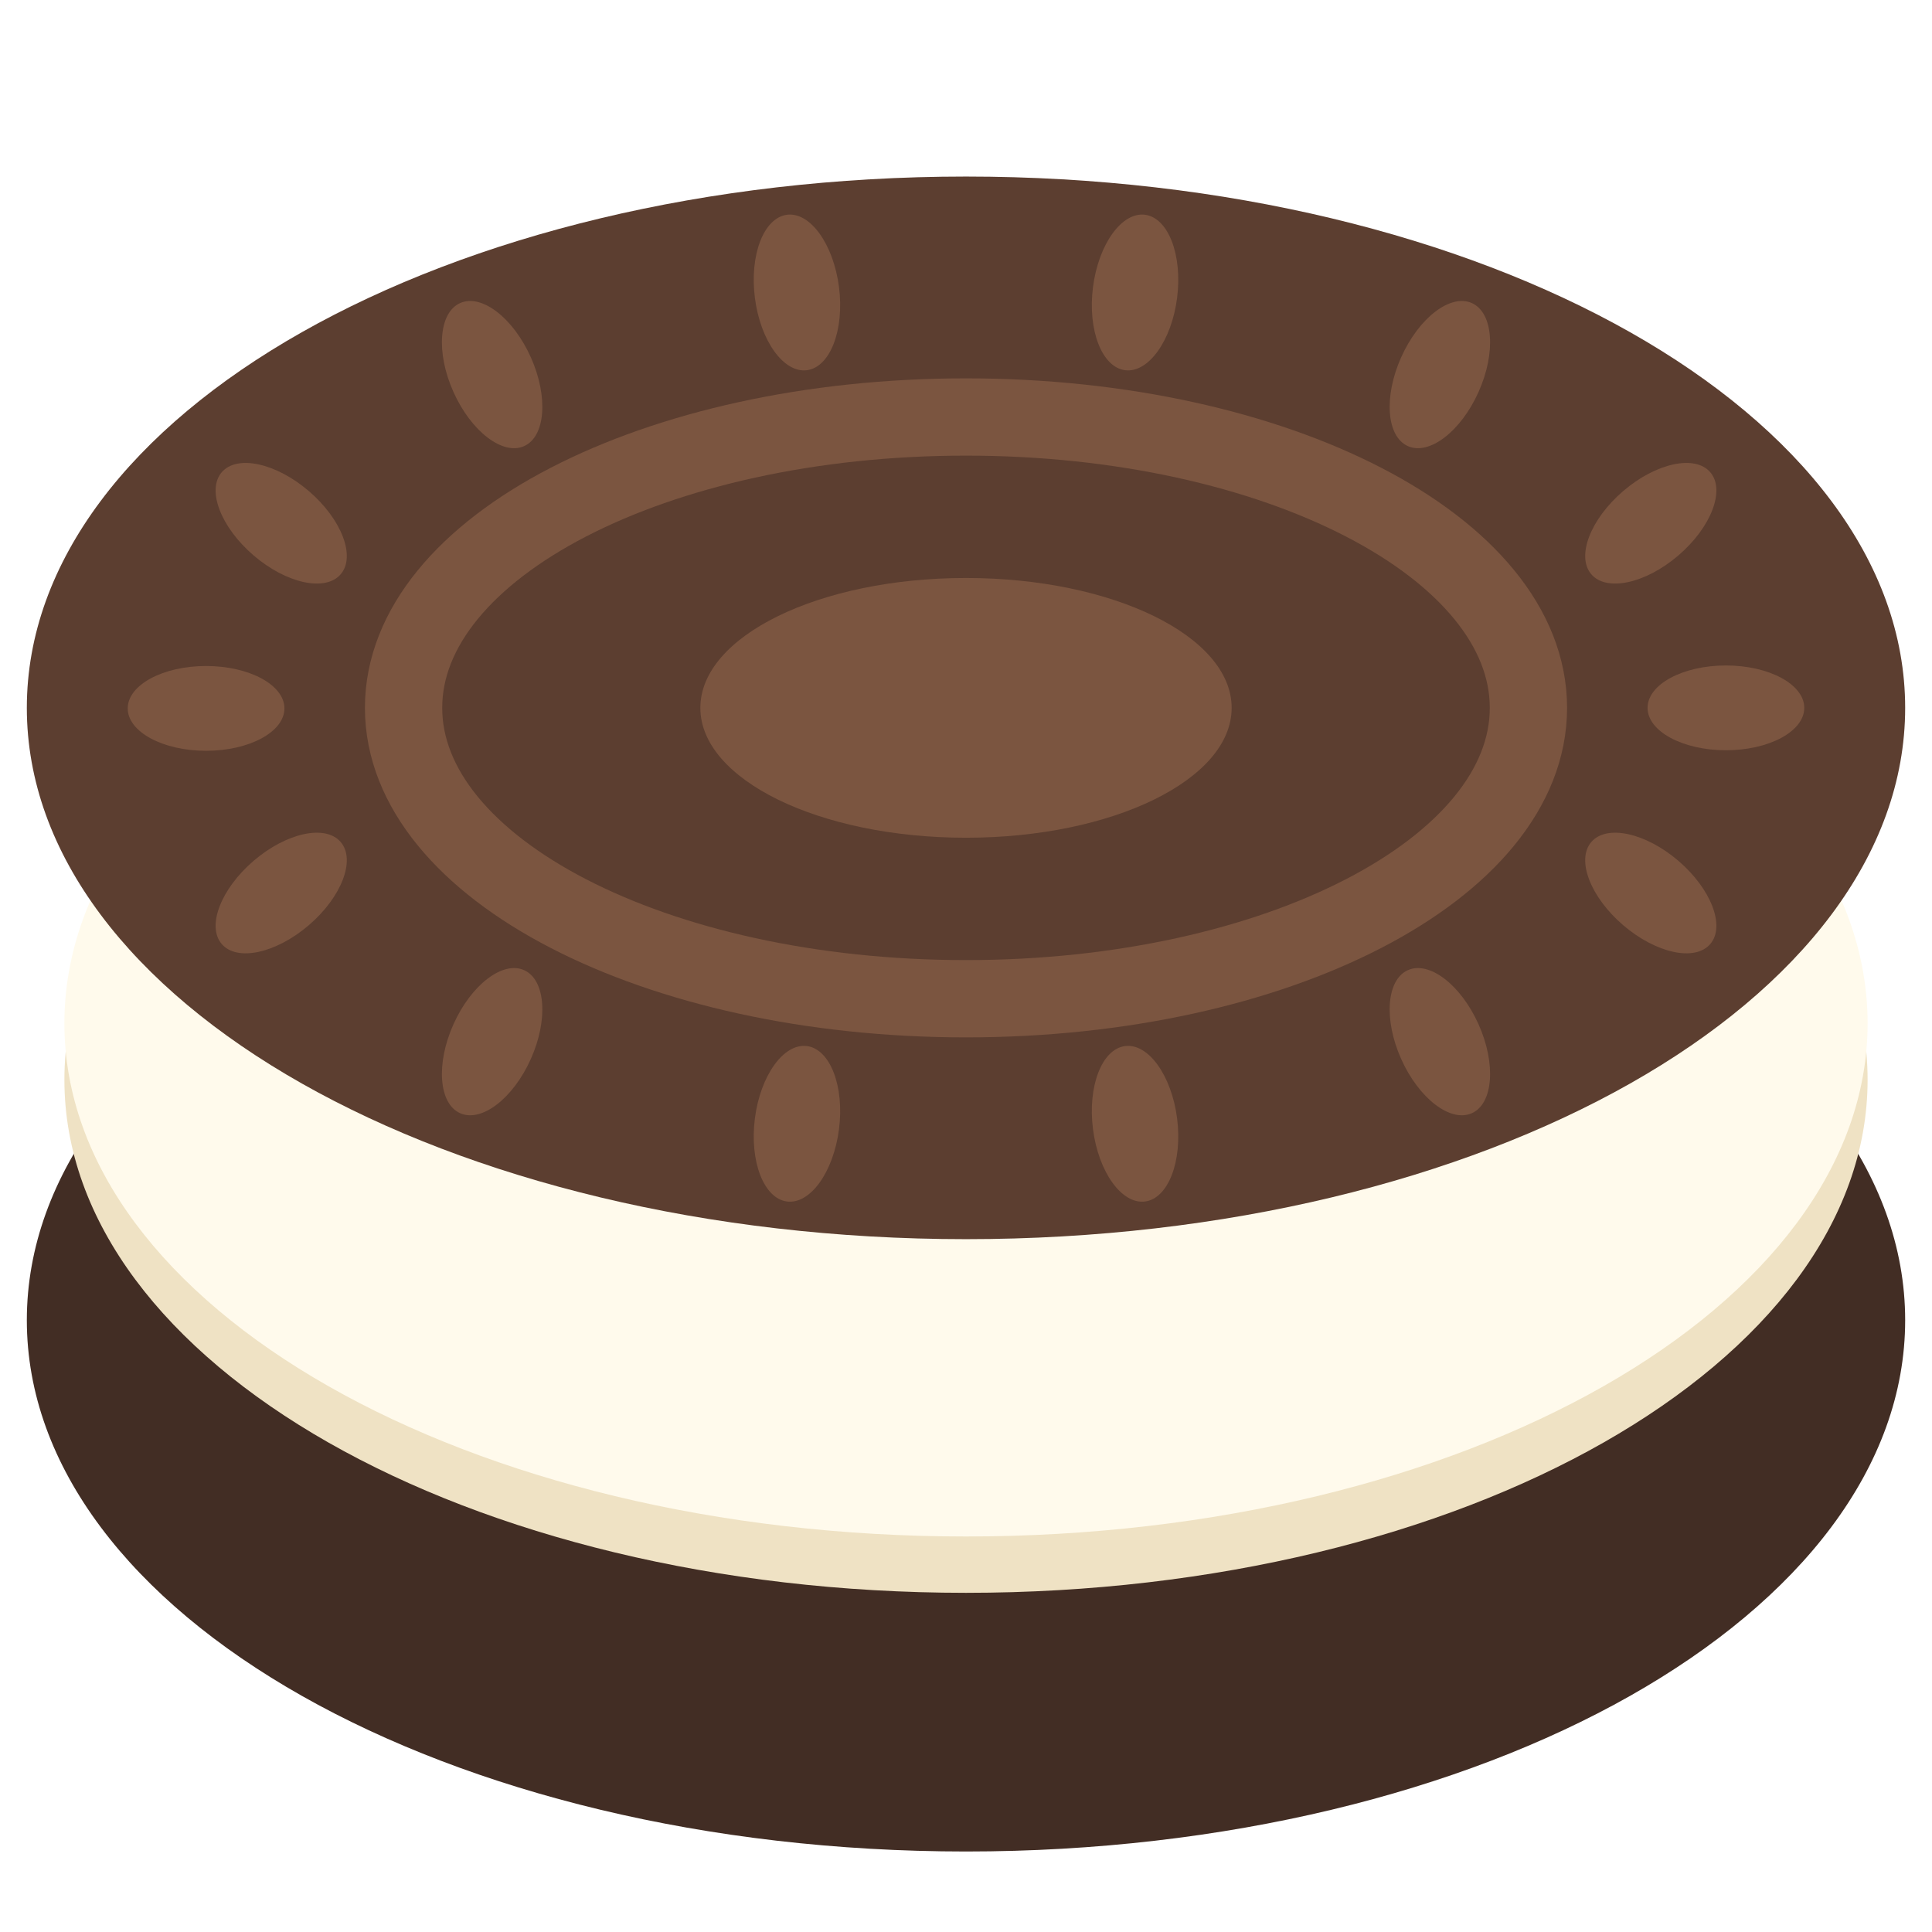
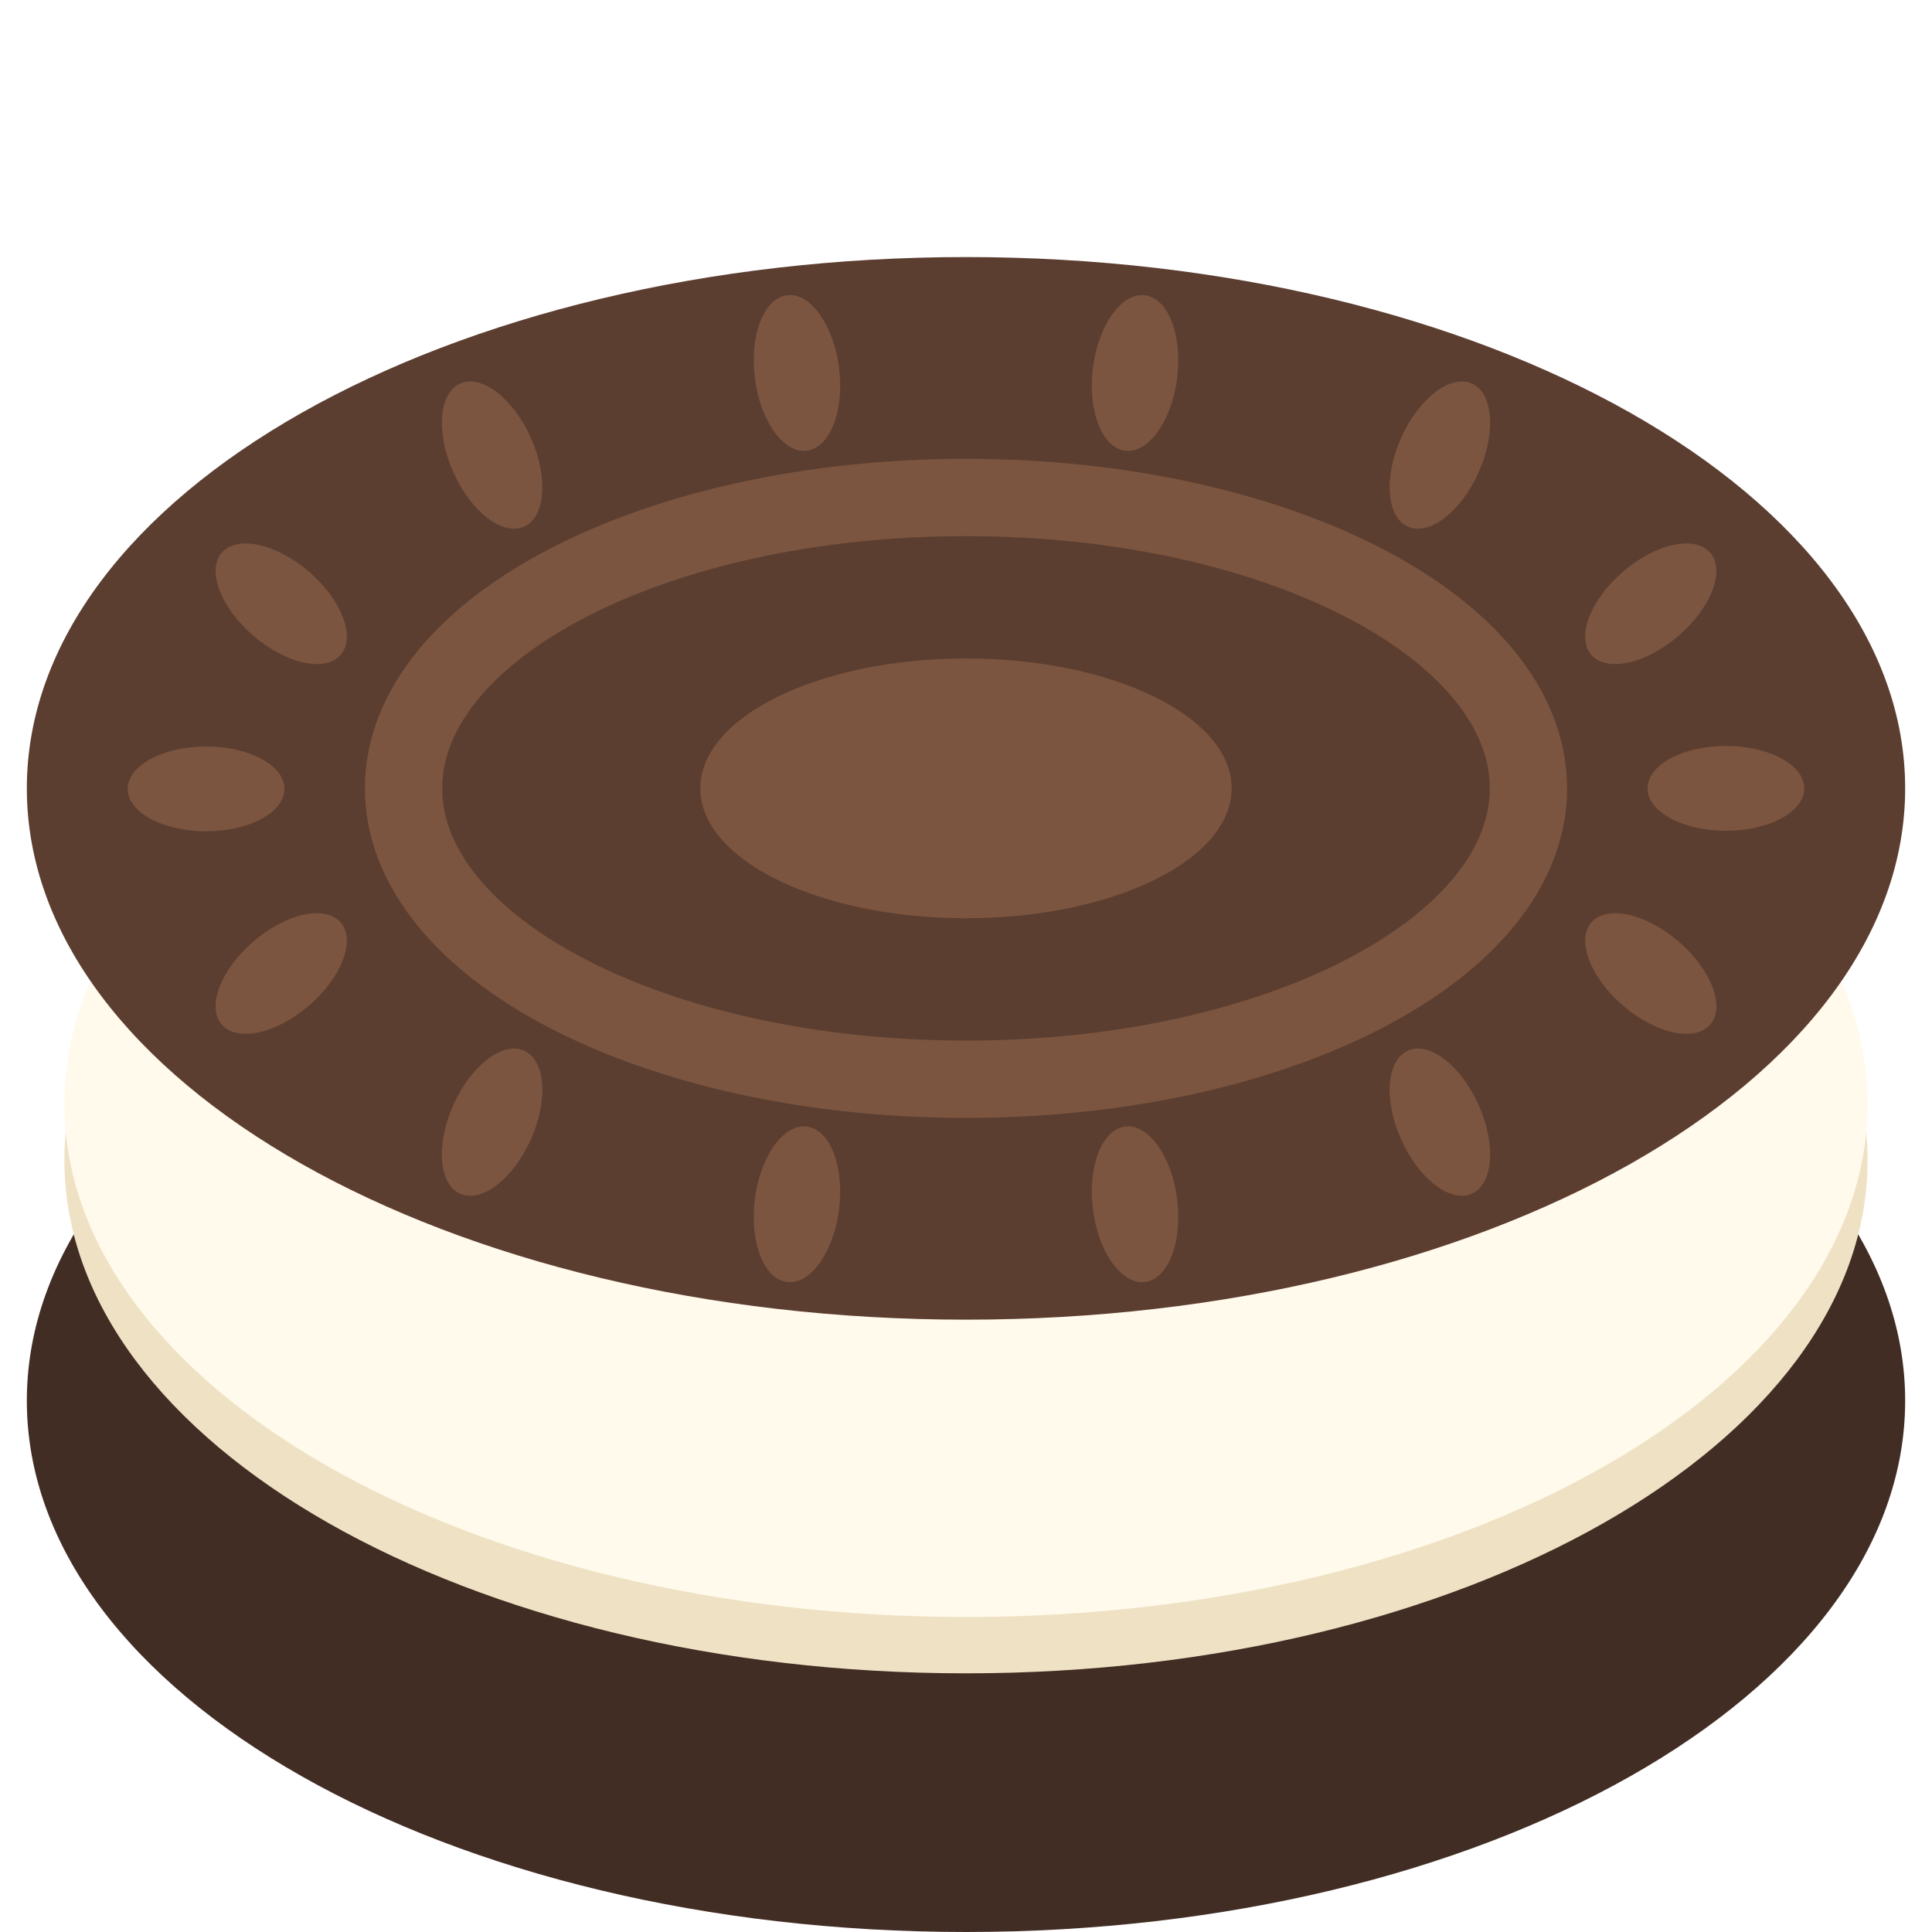
<svg xmlns="http://www.w3.org/2000/svg" viewBox="0 0 36 36">
-   <ellipse cx="18" cy="24.60" rx="17.50" ry="9.90" fill="#422D24" />
-   <ellipse cx="18" cy="20.12" rx="16.80" ry="9.56" fill="#EFE2C4" />
-   <ellipse cx="18" cy="19.07" rx="16.80" ry="9.56" fill="#FFFAEC" />
-   <ellipse cx="18" cy="13.19" rx="17.50" ry="9.90" fill="#5C3E30" />
-   <ellipse cx="32.16" cy="13.19" rx="0.79" ry="1.46" fill="#7B5540" transform="rotate(90.0 32.16 13.19)" />
-   <ellipse cx="30.76" cy="16.64" rx="0.79" ry="1.46" fill="#7B5540" transform="rotate(130.6 30.76 16.64)" />
-   <ellipse cx="26.83" cy="19.41" rx="0.79" ry="1.46" fill="#7B5540" transform="rotate(155.9 26.83 19.41)" />
-   <ellipse cx="21.15" cy="20.94" rx="0.79" ry="1.46" fill="#7B5540" transform="rotate(172.7 21.15 20.94)" />
-   <ellipse cx="14.85" cy="20.94" rx="0.79" ry="1.46" fill="#7B5540" transform="rotate(-172.7 14.85 20.94)" />
-   <ellipse cx="9.17" cy="19.41" rx="0.79" ry="1.46" fill="#7B5540" transform="rotate(-155.9 9.17 19.41)" />
-   <ellipse cx="5.24" cy="16.64" rx="0.79" ry="1.46" fill="#7B5540" transform="rotate(-130.6 5.24 16.64)" />
-   <ellipse cx="3.84" cy="13.20" rx="0.79" ry="1.46" fill="#7B5540" transform="rotate(-90.0 3.84 13.20)" />
-   <ellipse cx="5.24" cy="9.75" rx="0.79" ry="1.46" fill="#7B5540" transform="rotate(-49.4 5.24 9.75)" />
-   <ellipse cx="9.17" cy="6.98" rx="0.79" ry="1.46" fill="#7B5540" transform="rotate(-24.1 9.17 6.98)" />
-   <ellipse cx="14.85" cy="5.45" rx="0.79" ry="1.46" fill="#7B5540" transform="rotate(-7.3 14.85 5.45)" />
-   <ellipse cx="21.15" cy="5.45" rx="0.79" ry="1.46" fill="#7B5540" transform="rotate(7.3 21.15 5.45)" />
-   <ellipse cx="26.83" cy="6.98" rx="0.79" ry="1.46" fill="#7B5540" transform="rotate(24.1 26.83 6.98)" />
-   <ellipse cx="30.76" cy="9.75" rx="0.79" ry="1.46" fill="#7B5540" transform="rotate(49.4 30.76 9.75)" />
-   <ellipse cx="18" cy="13.19" rx="10.48" ry="5.42" fill="none" stroke="#7B5540" stroke-width="1.44" />
-   <ellipse cx="18" cy="13.19" rx="4.95" ry="2.42" fill="#7B5540" />
+   <ellipse cx="18" cy="26.10" rx="17.50" ry="9.90" fill="#422D24" />
+   <ellipse cx="18" cy="21.62" rx="16.80" ry="9.56" fill="#EFE2C4" />
+   <ellipse cx="18" cy="20.57" rx="16.80" ry="9.56" fill="#FFFAEC" />
+   <ellipse cx="18" cy="14.69" rx="17.50" ry="9.90" fill="#5C3E30" />
+   <ellipse cx="32.16" cy="14.69" rx="0.79" ry="1.46" fill="#7B5540" transform="rotate(90.0 32.16 14.69)" />
+   <ellipse cx="30.76" cy="18.14" rx="0.79" ry="1.46" fill="#7B5540" transform="rotate(130.6 30.76 18.14)" />
+   <ellipse cx="26.83" cy="20.91" rx="0.79" ry="1.46" fill="#7B5540" transform="rotate(155.9 26.83 20.91)" />
+   <ellipse cx="21.15" cy="22.44" rx="0.79" ry="1.46" fill="#7B5540" transform="rotate(172.7 21.15 22.44)" />
+   <ellipse cx="14.85" cy="22.44" rx="0.79" ry="1.46" fill="#7B5540" transform="rotate(-172.7 14.85 22.44)" />
+   <ellipse cx="9.17" cy="20.91" rx="0.79" ry="1.46" fill="#7B5540" transform="rotate(-155.9 9.17 20.91)" />
+   <ellipse cx="5.24" cy="18.14" rx="0.79" ry="1.46" fill="#7B5540" transform="rotate(-130.6 5.24 18.14)" />
+   <ellipse cx="3.84" cy="14.70" rx="0.79" ry="1.46" fill="#7B5540" transform="rotate(-90.0 3.84 14.70)" />
+   <ellipse cx="5.24" cy="11.25" rx="0.79" ry="1.46" fill="#7B5540" transform="rotate(-49.4 5.24 11.25)" />
+   <ellipse cx="9.17" cy="8.48" rx="0.79" ry="1.46" fill="#7B5540" transform="rotate(-24.1 9.17 8.48)" />
+   <ellipse cx="14.85" cy="6.95" rx="0.79" ry="1.46" fill="#7B5540" transform="rotate(-7.3 14.85 6.95)" />
+   <ellipse cx="21.15" cy="6.95" rx="0.79" ry="1.46" fill="#7B5540" transform="rotate(7.3 21.15 6.95)" />
+   <ellipse cx="26.83" cy="8.48" rx="0.79" ry="1.46" fill="#7B5540" transform="rotate(24.1 26.83 8.48)" />
+   <ellipse cx="30.76" cy="11.25" rx="0.79" ry="1.46" fill="#7B5540" transform="rotate(49.4 30.76 11.25)" />
+   <ellipse cx="18" cy="14.69" rx="10.48" ry="5.42" fill="none" stroke="#7B5540" stroke-width="1.44" />
+   <ellipse cx="18" cy="14.69" rx="4.95" ry="2.42" fill="#7B5540" />
</svg>
